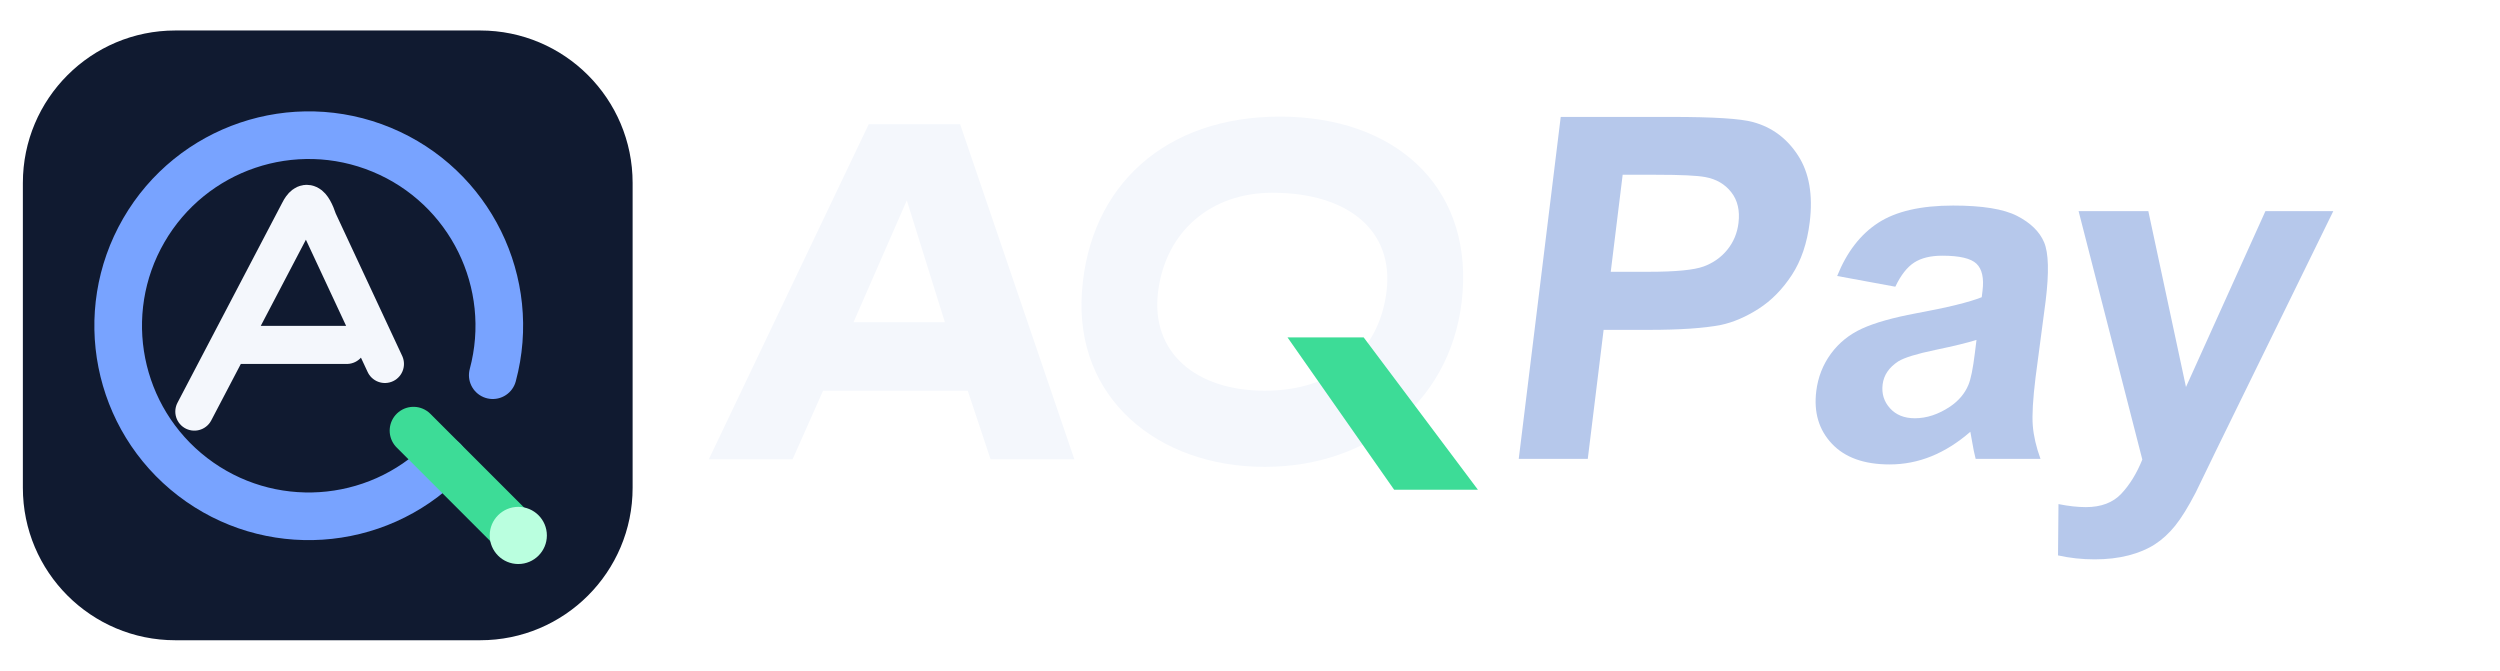
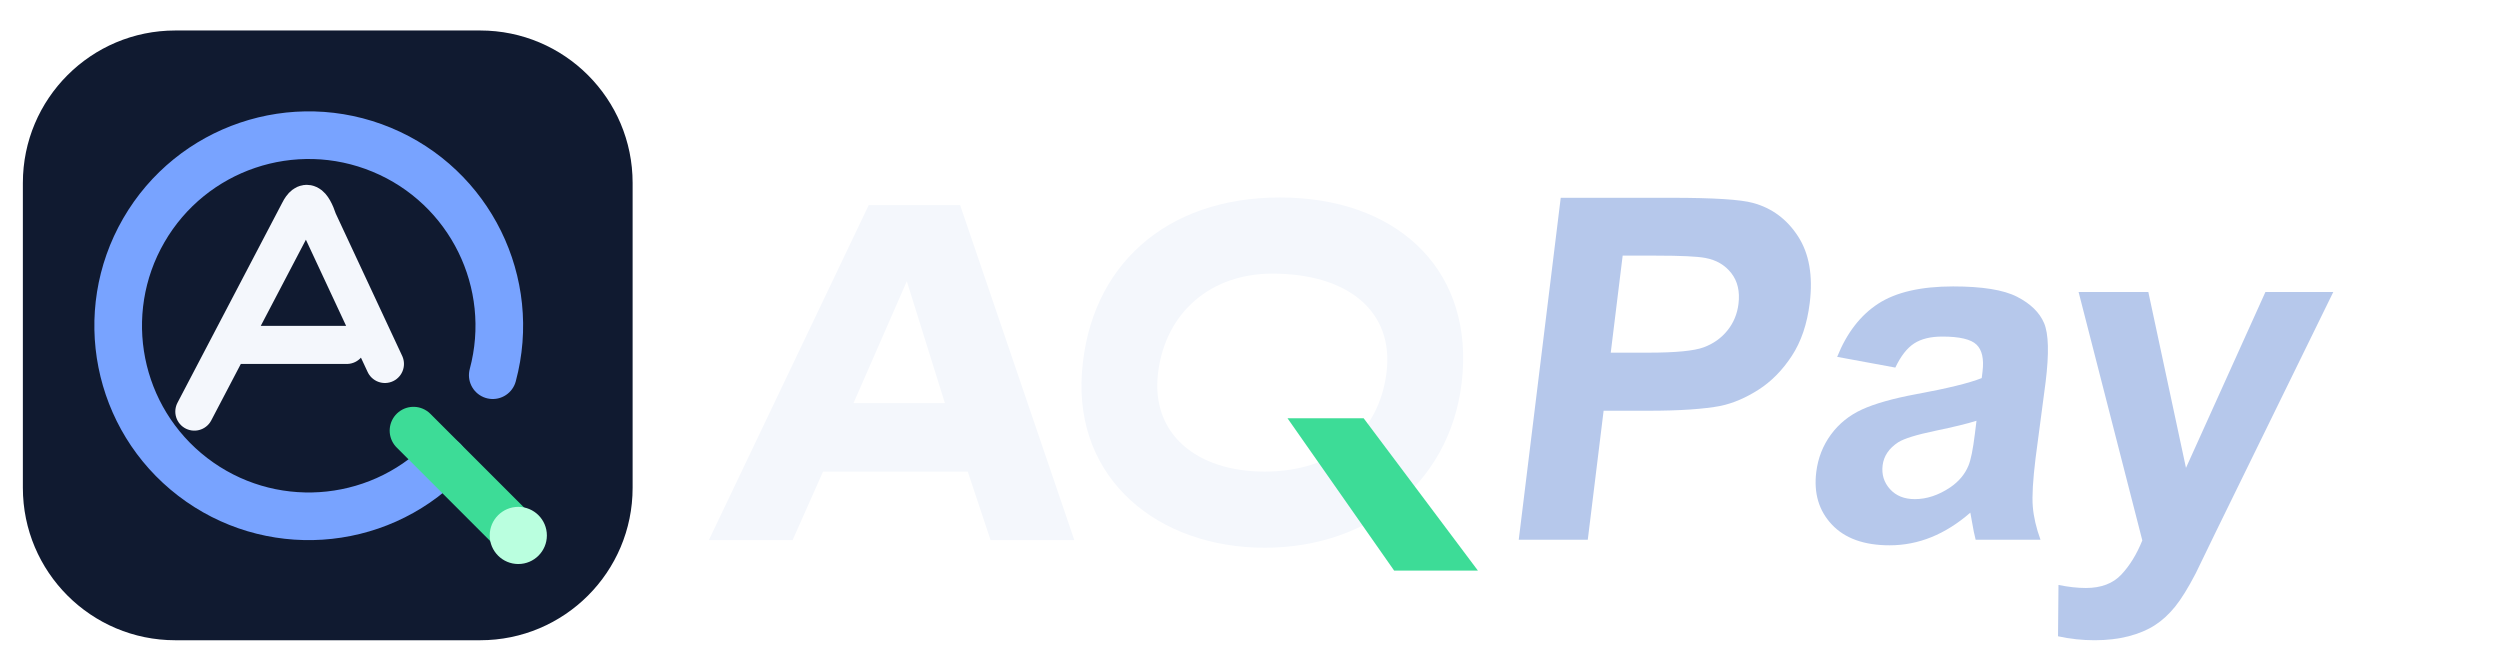
<svg xmlns="http://www.w3.org/2000/svg" width="328" height="88" viewBox="0 0 328 88" role="img" aria-label="AQ Pay">
  <g transform="translate(3 4) scale(1.25)">
    <style>.token{display:none}@media(prefers-reduced-motion:no-preference){.token{display:block} .rest{display:none}}</style>
    <rect width="64" height="64" rx="16" fill="#101A30" />
    <g fill="none" stroke-linecap="round" stroke-linejoin="round">
      <path d="M44.14 45.14 A20 20 0 1 1 49.32 36.18" stroke="#78A3FF" stroke-width="5" />
      <path d="M18 40 L29 19 Q30 17 31 20 L38 35 M22 33 H34" stroke="#F4F7FC" stroke-width="4" />
      <path d="M41 42 L52 53" stroke="#3DDC97" stroke-width="5" />
    </g>
    <circle class="rest" cx="52" cy="53" r="3" fill="#BAFFDF" />
    <circle class="token" r="3.3" fill="#BAFFDF">
      <animateMotion dur="3s" repeatCount="indefinite" calcMode="linear" keyPoints="0;0;.93;1;1" keyTimes="0;.08;.72;.82;1" path="M49.32 36.18 A20 20 0 1 0 44.14 45.14 L52 53" />
      <animate attributeName="opacity" values="0;1;1;0;0" keyTimes="0;.08;.84;.96;1" dur="3s" repeatCount="indefinite" />
    </circle>
  </g>
-   <g transform="translate(9.3 4.4) scale(.9)">
+   <g transform="translate(9.3 15.01) scale(.9)">
    <g fill="#F4F7FC" transform="translate(93 11) scale(1.11)">
      <path fill-rule="evenodd" d="M0 46 21 2h12l15 44H37l-3-9H15l-4 9Zm19-18h12l-5-16Z" />
      <path fill-rule="evenodd" d="M75 1c15 0 25 9 24 23S87 47 73 47s-25-9-24-23S60 1 75 1Zm-1 10c-8 0-14 5-15 13s5 13 14 13 15-5 16-13-5-13-15-13Z" />
      <path fill="#3DDC97" d="M76 30h10l15 20H90Z" />
    </g>
    <g fill="#B6C8EB" transform="translate(206 62) skewX(-7) scale(.034 -.034)">
      <path transform="translate(0 0)" d="M149 0V1466H624Q894 1466 976 1444Q1102 1411 1187.0 1300.5Q1272 1190 1272 1015Q1272 880 1223.0 788.0Q1174 696 1098.5 643.5Q1023 591 945 574Q839 553 638 553H445V0ZM445 1218V802H607Q782 802 841.0 825.0Q900 848 933.5 897.0Q967 946 967 1011Q967 1091 920.0 1143.0Q873 1195 801 1208Q748 1218 588 1218Z" />
      <path transform="translate(1316 0)" d="M357 738 102 784Q145 938 250.0 1012.0Q355 1086 562 1086Q750 1086 842.0 1041.5Q934 997 971.5 928.5Q1009 860 1009 677L1006 349Q1006 209 1019.5 142.5Q1033 76 1070 0H792Q781 28 765 83Q758 108 755 116Q683 46 601.0 11.0Q519 -24 426 -24Q262 -24 167.5 65.0Q73 154 73 290Q73 380 116.0 450.5Q159 521 236.5 558.5Q314 596 460 624Q657 661 733 693V721Q733 802 693.0 836.5Q653 871 542 871Q467 871 425.0 841.5Q383 812 357 738ZM733 510Q679 492 562.0 467.0Q445 442 409 418Q354 379 354 319Q354 260 398.0 217.0Q442 174 510 174Q586 174 655 224Q706 262 722 317Q733 353 733 454Z" />
      <path transform="translate(2405 0)" d="M14 1062H313L567 308L815 1062H1106L731 40L664 -145Q627 -238 593.5 -287.0Q560 -336 516.5 -366.5Q473 -397 409.5 -414.0Q346 -431 266 -431Q185 -431 107 -414L82 -194Q148 -207 201 -207Q299 -207 346.0 -149.5Q393 -92 418 -3Z" />
    </g>
  </g>
</svg>
